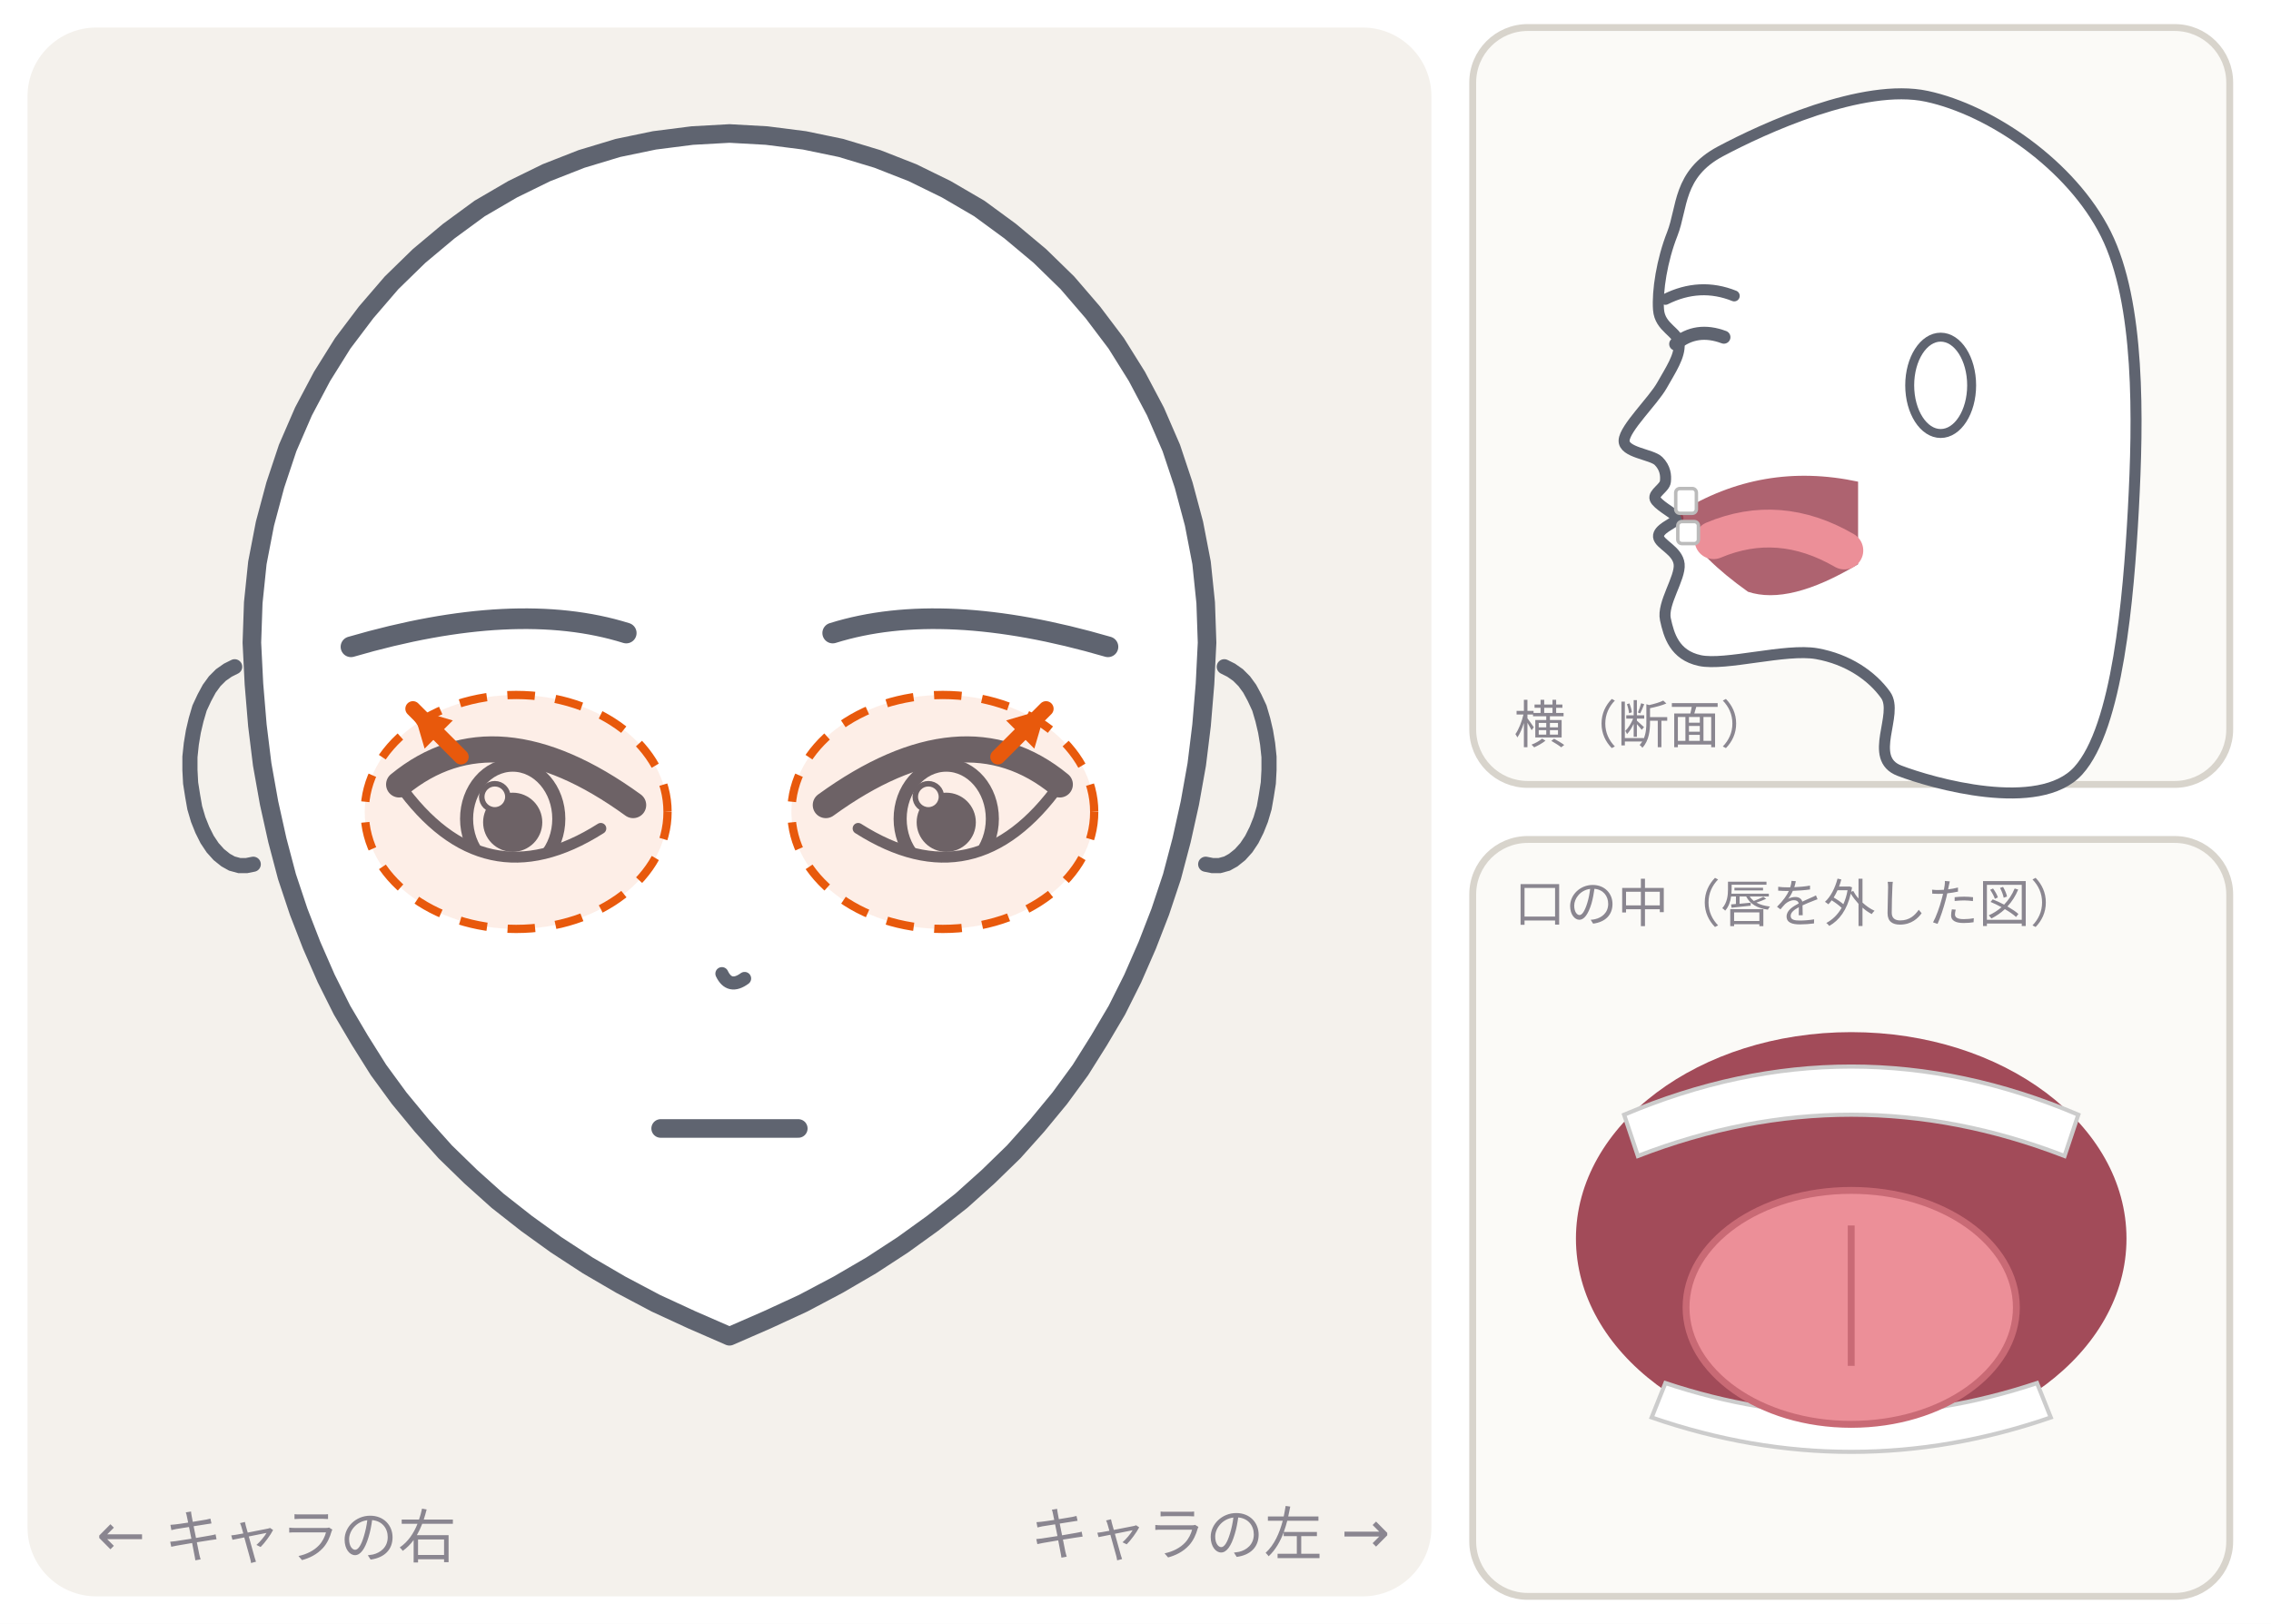
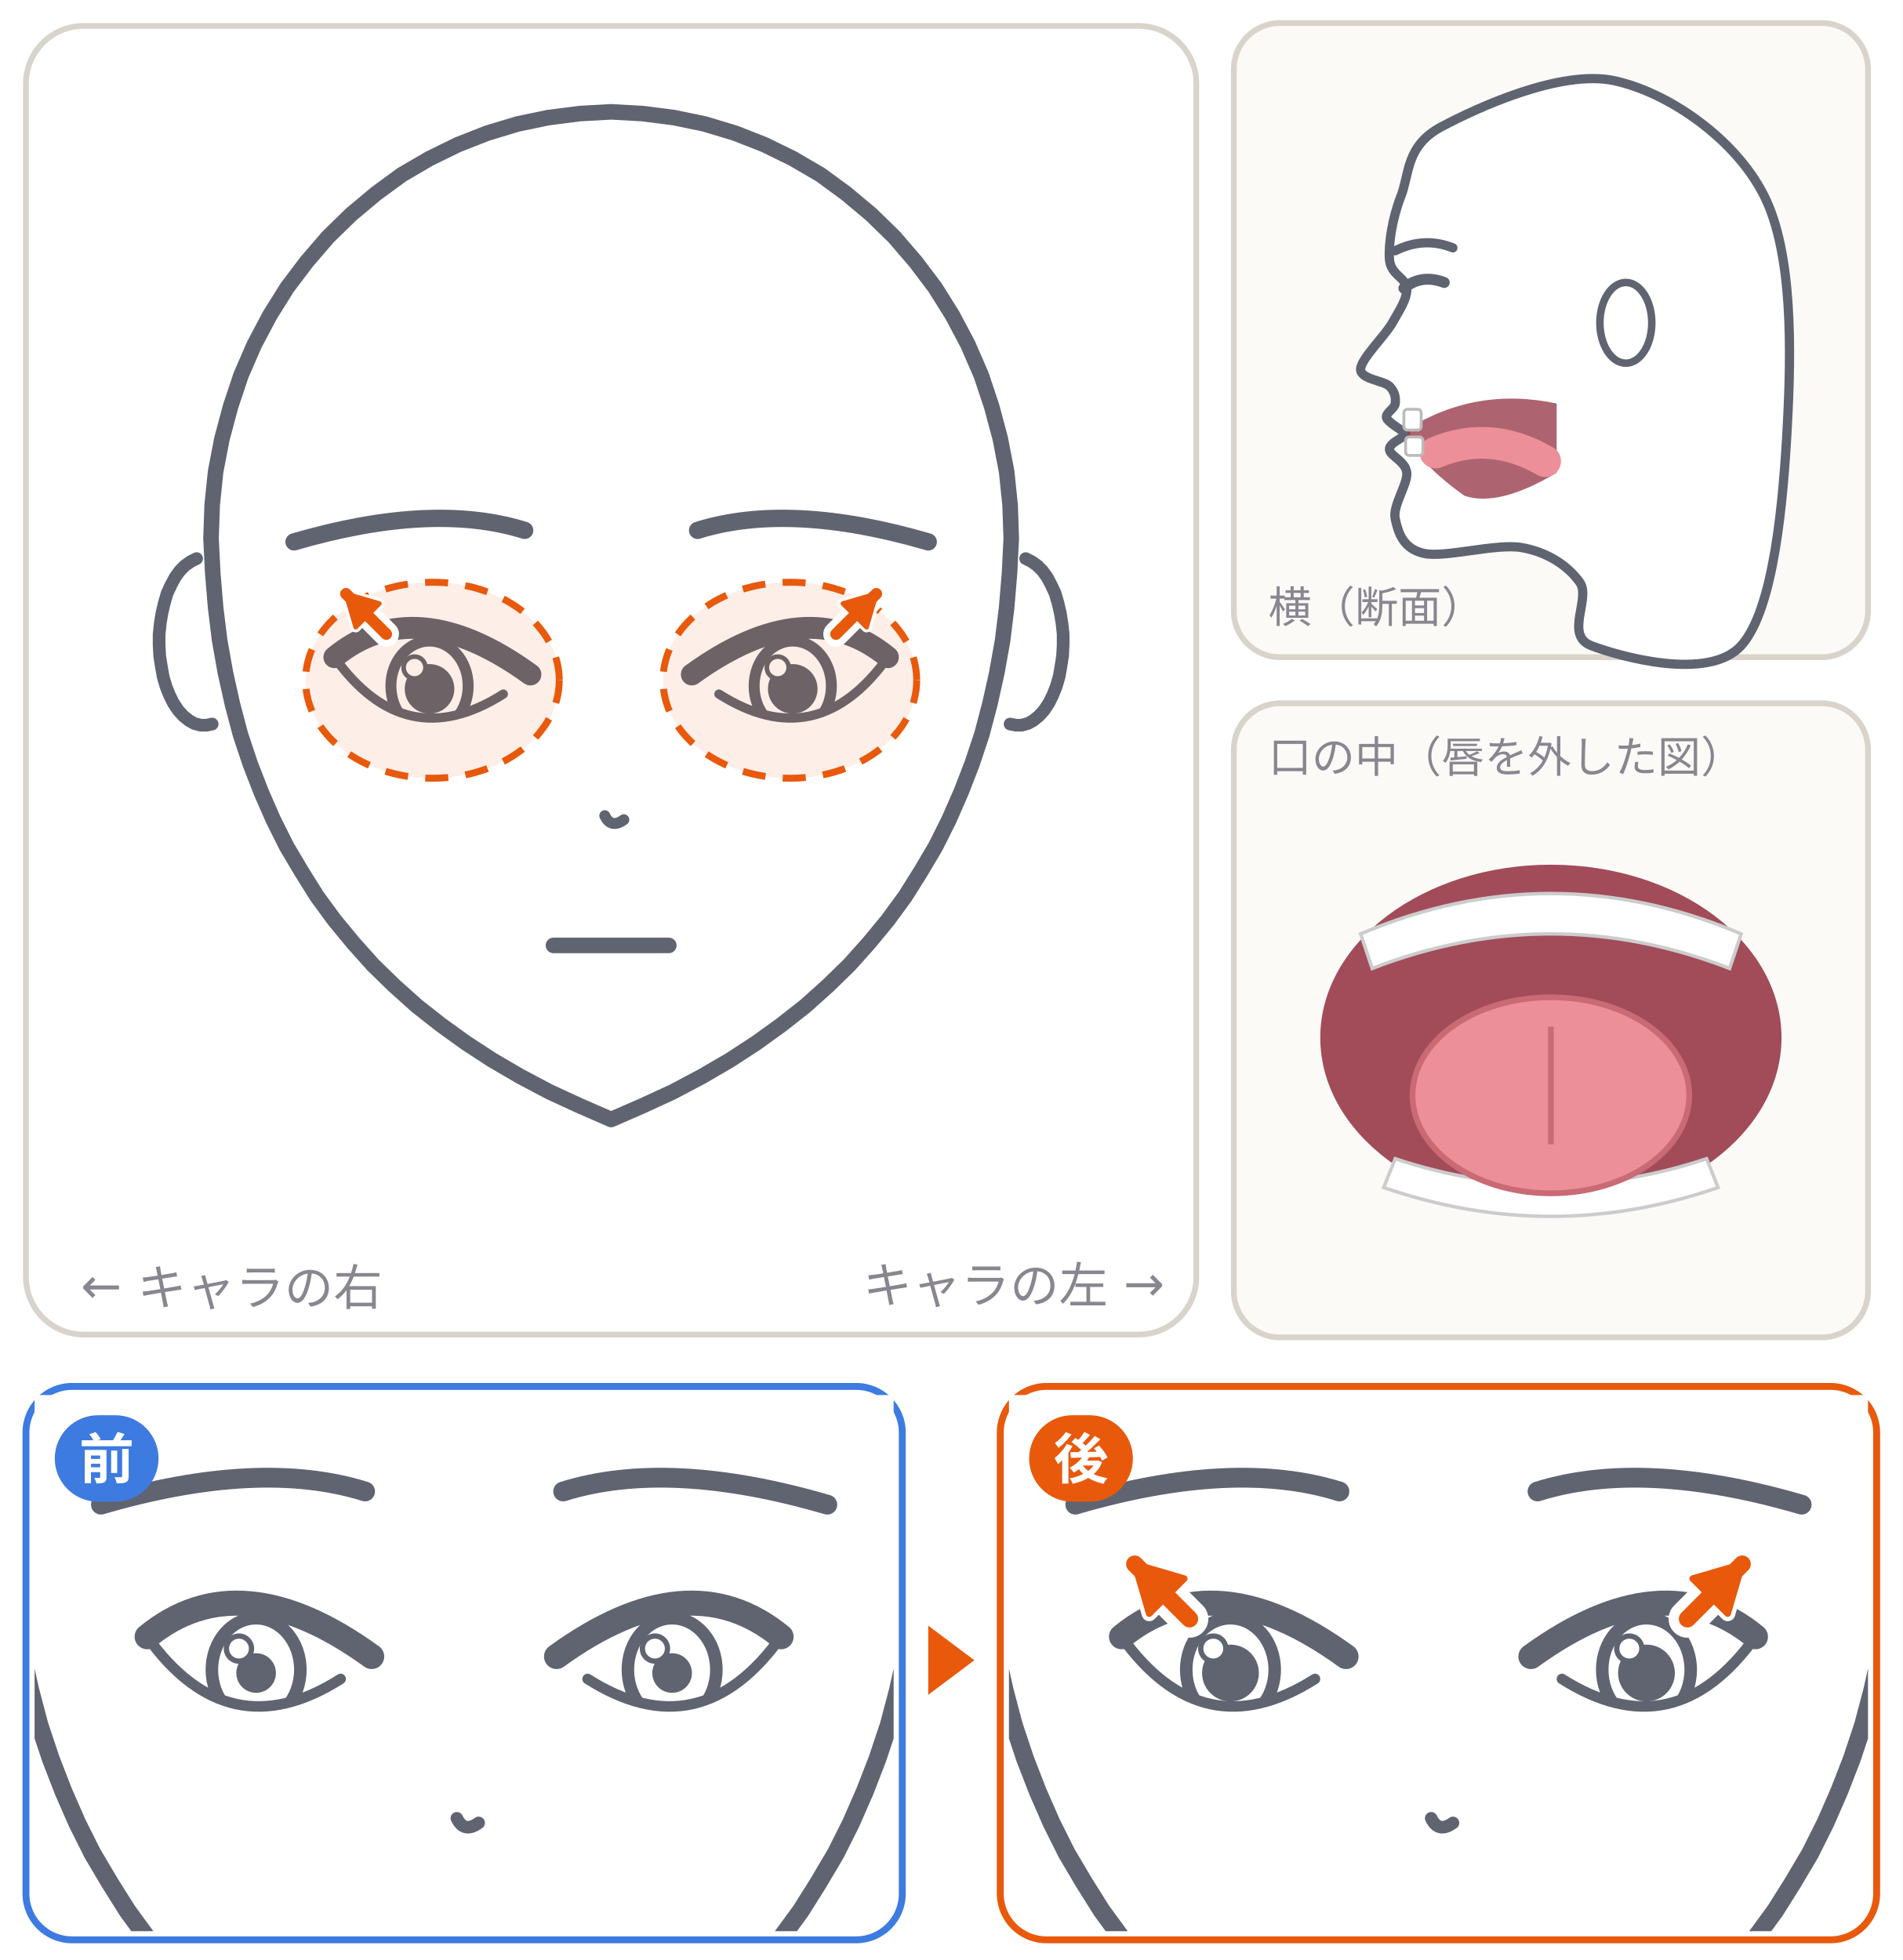
- <svg xmlns="http://www.w3.org/2000/svg" viewBox="0 0 330 236" width="330" height="236" font-family="system-ui, 'Segoe UI', 'Hiragino Sans', 'Noto Sans JP', sans-serif">
+ <svg xmlns="http://www.w3.org/2000/svg" viewBox="0 0 330 340" width="330" height="340" font-family="system-ui, 'Segoe UI', 'Hiragino Sans', 'Noto Sans JP', sans-serif">
  <defs>
    <linearGradient id="iris" x1="0" y1="0" x2="0" y2="1">
      <stop offset="0" stop-color="#3a2a4e" />
      <stop offset="0.55" stop-color="#8a6aa8" />
      <stop offset="1" stop-color="#c7a8e0" />
    </linearGradient>
  </defs>
-   <rect width="330" height="236" fill="#ffffff" />
-   <rect x="4" y="4" width="204" height="228" rx="10" fill="#f4f1ec" />
+   <rect width="330" height="340" fill="#ffffff" />
+   <rect x="4.5" y="4.5" width="203" height="227" rx="10" fill="#fff" stroke="#d8d4cc" />
  <g transform="translate(6,4)">
-     <path d="M171.9,92.9 L172.9,93.4 L173.9,94.1 L174.8,95 L175.6,96.1 L176.3,97.4 L177,98.9 L177.5,100.6 L177.9,102.3 L178.2,104.1 L178.4,106 L178.4,107.9 L178.3,109.8 L178,111.7 L177.7,113.4 L177.2,115.1 L176.6,116.6 L175.9,118 L175.1,119.2 L174.2,120.2 L173.2,121 L172.3,121.5 L171.2,121.8 L170.2,121.8 L169.2,121.6" fill="none" stroke="#5f6470" stroke-width="2.2" stroke-linecap="round" />
-     <path d="M28.1,92.9 L27.1,93.4 L26.1,94.1 L25.2,95 L24.4,96.1 L23.7,97.4 L23,98.9 L22.5,100.6 L22.1,102.3 L21.8,104.1 L21.6,106 L21.6,107.9 L21.7,109.8 L22,111.7 L22.3,113.4 L22.8,115.1 L23.4,116.6 L24.1,118 L24.9,119.2 L25.8,120.2 L26.8,121 L27.7,121.5 L28.8,121.8 L29.8,121.8 L30.8,121.6" fill="none" stroke="#5f6470" stroke-width="2.2" stroke-linecap="round" />
-     <path d="M30.6,89.4 L30.8,83.6 L31.4,77.8 L32.5,72.1 L34,66.5 L35.8,61.1 L38.1,55.8 L40.8,50.7 L43.8,45.9 L47.2,41.4 L50.9,37.1 L54.9,33.2 L59.2,29.6 L63.7,26.3 L68.5,23.5 L73.4,21.1 L78.5,19.1 L83.8,17.5 L89.1,16.4 L94.6,15.7 L100,15.4 L105.4,15.7 L110.9,16.4 L116.2,17.5 L121.5,19.1 L126.6,21.1 L131.5,23.5 L136.3,26.3 L140.8,29.6 L145.1,33.2 L149.1,37.1 L152.8,41.4 L156.2,45.9 L159.2,50.7 L161.9,55.8 L164.2,61.1 L166,66.5 L167.5,72.1 L168.6,77.8 L169.2,83.6 L169.4,89.4 L169.1,95.4 L168.6,101.4 L167.9,107.1 L166.9,112.7 L165.7,118.1 L164.3,123.4 L162.6,128.5 L160.7,133.4 L158.6,138.2 L156.3,142.8 L153.7,147.2 L151,151.5 L148,155.6 L144.7,159.6 L141.3,163.4 L137.6,167 L133.7,170.5 L129.5,173.8 L125.2,176.9 L120.6,179.9 L115.8,182.7 L110.7,185.4 L105.5,187.8 L100,190.2 L94.5,187.8 L89.3,185.4 L84.2,182.7 L79.4,179.9 L74.8,176.9 L70.5,173.8 L66.3,170.5 L62.4,167 L58.7,163.4 L55.3,159.6 L52,155.6 L49,151.5 L46.3,147.2 L43.7,142.8 L41.4,138.2 L39.3,133.4 L37.4,128.5 L35.7,123.4 L34.3,118.1 L33.1,112.7 L32.1,107.1 L31.4,101.4 L30.9,95.4 Z" fill="#ffffff" stroke="#5f6470" stroke-width="2.7" stroke-linejoin="round" />
-     <path d="M98.9,137.5 q1.1,2.3 3.3,0.7" fill="none" stroke="#5f6470" stroke-width="1.9" stroke-linecap="round" />
-     <path d="M110,160 L109.9,160 L109.7,160 L109.2,160 L108.7,160 L107.9,160 L107.1,160 L106.1,160 L105,160 L103.8,160 L102.6,160 L101.3,160 L100,160 L98.7,160 L97.4,160 L96.2,160 L95,160 L93.9,160 L92.9,160 L92.1,160 L91.3,160 L90.8,160 L90.3,160 L90.1,160 L90,160" fill="none" stroke="#5f6470" stroke-width="2.7" stroke-linecap="round" stroke-linejoin="round" />
-     <clipPath id="eyepupilBigR">
-       <path d="M86,113 Q66,98.5 52,110 Q66,129.5 86,113 Z" />
-     </clipPath>
-     <path d="M86,113 Q66,98.5 52,110 Q66,129.5 86,113 Z" fill="#ffffff" />
-     <g clip-path="url(#eyepupilBigR)">
-       <ellipse cx="68.5" cy="115" rx="6.7" ry="7.8" fill="#ffffff" stroke="#5f6470" stroke-width="1.9" />
-       <circle cx="68.5" cy="115.5" r="4.3" fill="#5f6470" />
-       <circle cx="65.9" cy="111.8" r="1.9" fill="#fff" stroke="#5f6470" stroke-width="0.8" />
+     <g>
+       <g transform="translate(0,0)">
+         <path d="M171.9,92.9 L172.9,93.4 L173.9,94.1 L174.8,95 L175.6,96.1 L176.3,97.4 L177,98.9 L177.5,100.6 L177.9,102.3 L178.2,104.1 L178.4,106 L178.4,107.9 L178.3,109.8 L178,111.7 L177.7,113.4 L177.2,115.1 L176.6,116.6 L175.9,118 L175.1,119.2 L174.2,120.2 L173.2,121 L172.3,121.5 L171.2,121.8 L170.2,121.8 L169.2,121.6" fill="none" stroke="#5f6470" stroke-width="2.2" stroke-linecap="round" />
+         <path d="M28.1,92.9 L27.1,93.4 L26.1,94.1 L25.2,95 L24.4,96.1 L23.7,97.4 L23,98.9 L22.5,100.6 L22.1,102.3 L21.8,104.1 L21.6,106 L21.6,107.9 L21.7,109.8 L22,111.7 L22.3,113.4 L22.8,115.1 L23.4,116.6 L24.1,118 L24.9,119.2 L25.8,120.2 L26.8,121 L27.7,121.5 L28.8,121.8 L29.8,121.8 L30.8,121.6" fill="none" stroke="#5f6470" stroke-width="2.2" stroke-linecap="round" />
+         <path d="M30.6,89.4 L30.8,83.6 L31.4,77.8 L32.5,72.1 L34,66.5 L35.8,61.1 L38.1,55.8 L40.8,50.7 L43.8,45.9 L47.2,41.4 L50.9,37.1 L54.9,33.2 L59.2,29.6 L63.7,26.3 L68.5,23.5 L73.4,21.1 L78.5,19.1 L83.8,17.5 L89.1,16.4 L94.6,15.7 L100,15.4 L105.4,15.7 L110.9,16.4 L116.2,17.5 L121.5,19.1 L126.6,21.1 L131.5,23.5 L136.3,26.3 L140.8,29.6 L145.1,33.2 L149.1,37.1 L152.8,41.4 L156.2,45.9 L159.2,50.7 L161.9,55.8 L164.2,61.1 L166,66.5 L167.5,72.1 L168.6,77.8 L169.2,83.6 L169.4,89.4 L169.1,95.4 L168.6,101.4 L167.9,107.1 L166.9,112.7 L165.7,118.1 L164.3,123.4 L162.6,128.5 L160.7,133.4 L158.6,138.2 L156.3,142.8 L153.7,147.2 L151,151.5 L148,155.6 L144.7,159.6 L141.3,163.4 L137.6,167 L133.7,170.5 L129.5,173.8 L125.2,176.9 L120.6,179.9 L115.8,182.7 L110.7,185.4 L105.5,187.8 L100,190.2 L94.5,187.8 L89.3,185.4 L84.2,182.7 L79.4,179.9 L74.8,176.9 L70.5,173.8 L66.3,170.5 L62.4,167 L58.7,163.4 L55.3,159.6 L52,155.6 L49,151.5 L46.3,147.2 L43.7,142.8 L41.4,138.2 L39.3,133.4 L37.4,128.5 L35.7,123.4 L34.3,118.1 L33.1,112.7 L32.1,107.1 L31.4,101.4 L30.9,95.4 Z" fill="#ffffff" stroke="#5f6470" stroke-width="2.7" stroke-linejoin="round" />
+         <path d="M98.9,137.5 q1.1,2.3 3.3,0.7" fill="none" stroke="#5f6470" stroke-width="1.9" stroke-linecap="round" />
+         <path d="M110,160 L109.9,160 L109.7,160 L109.2,160 L108.7,160 L107.9,160 L107.1,160 L106.1,160 L105,160 L103.8,160 L102.6,160 L101.3,160 L100,160 L98.7,160 L97.4,160 L96.2,160 L95,160 L93.9,160 L92.9,160 L92.1,160 L91.3,160 L90.8,160 L90.3,160 L90.1,160 L90,160" fill="none" stroke="#5f6470" stroke-width="2.7" stroke-linecap="round" stroke-linejoin="round" />
+         <clipPath id="eyepupilBigR">
+           <path d="M86,113 Q66,98.5 52,110 Q66,129.5 86,113 Z" />
+         </clipPath>
+         <path d="M86,113 Q66,98.5 52,110 Q66,129.5 86,113 Z" fill="#ffffff" />
+         <g clip-path="url(#eyepupilBigR)">
+           <ellipse cx="68.5" cy="115" rx="6.7" ry="7.8" fill="#ffffff" stroke="#5f6470" stroke-width="1.9" />
+           <circle cx="68.5" cy="115.5" r="4.3" fill="#5f6470" />
+           <circle cx="65.9" cy="111.8" r="1.9" fill="#fff" stroke="#5f6470" stroke-width="0.8" />
+         </g>
+         <path d="M81.3,116.4 Q64.3,127.2 52,110" fill="none" stroke="#5f6470" stroke-width="1.6" stroke-linecap="round" />
+         <path d="M86,113 Q66,98.5 52,110" fill="none" stroke="#5f6470" stroke-width="3.8" stroke-linecap="round" />
+         <clipPath id="eyepupilBigL">
+           <path d="M114,113 Q134,98.5 148,110 Q134,129.5 114,113 Z" />
+         </clipPath>
+         <path d="M114,113 Q134,98.5 148,110 Q134,129.5 114,113 Z" fill="#ffffff" />
+         <g clip-path="url(#eyepupilBigL)">
+           <ellipse cx="131.5" cy="115" rx="6.7" ry="7.8" fill="#ffffff" stroke="#5f6470" stroke-width="1.9" />
+           <circle cx="131.5" cy="115.5" r="4.3" fill="#5f6470" />
+           <circle cx="128.9" cy="111.8" r="1.9" fill="#fff" stroke="#5f6470" stroke-width="0.8" />
+         </g>
+         <path d="M118.7,116.4 Q135.7,127.2 148,110" fill="none" stroke="#5f6470" stroke-width="1.6" stroke-linecap="round" />
+         <path d="M114,113 Q134,98.5 148,110" fill="none" stroke="#5f6470" stroke-width="3.8" stroke-linecap="round" />
+         <path d="M85,88 Q69,83 45,90" fill="none" stroke="#5f6470" stroke-width="3" stroke-linecap="round" />
+         <path d="M115,88 Q131,83 155,90" fill="none" stroke="#5f6470" stroke-width="3" stroke-linecap="round" />
+         <ellipse cx="131" cy="114" rx="22" ry="17" fill="#e8590c" fill-opacity="0.10" stroke="#e8590c" stroke-width="1.2" stroke-dasharray="4 3" />
+         <ellipse cx="69" cy="114" rx="22" ry="17" fill="#e8590c" fill-opacity="0.10" stroke="#e8590c" stroke-width="1.2" stroke-dasharray="4 3" />
+       </g>
+       <line x1="139" y1="106" x2="146" y2="99" stroke="#ffffff" stroke-width="4.4" stroke-linecap="round" />
+       <polygon points="146,99 144.3,104.8 140.2,100.7" fill="#ffffff" stroke="#ffffff" stroke-width="1.8" stroke-linejoin="round" />
+       <line x1="139" y1="106" x2="146" y2="99" stroke="#e8590c" stroke-width="2" stroke-linecap="round" />
+       <polygon points="146,99 144.3,104.8 140.2,100.7" fill="#e8590c" stroke="#e8590c" stroke-width="0.8" stroke-linejoin="round" />
+       <line x1="61" y1="106" x2="54" y2="99" stroke="#ffffff" stroke-width="4.4" stroke-linecap="round" />
+       <polygon points="54,99 59.8,100.7 55.7,104.8" fill="#ffffff" stroke="#ffffff" stroke-width="1.8" stroke-linejoin="round" />
+       <line x1="61" y1="106" x2="54" y2="99" stroke="#e8590c" stroke-width="2" stroke-linecap="round" />
+       <polygon points="54,99 59.8,100.7 55.7,104.8" fill="#e8590c" stroke="#e8590c" stroke-width="0.8" stroke-linejoin="round" />
    </g>
-     <path d="M81.3,116.4 Q64.3,127.2 52,110" fill="none" stroke="#5f6470" stroke-width="1.6" stroke-linecap="round" />
-     <path d="M86,113 Q66,98.5 52,110" fill="none" stroke="#5f6470" stroke-width="3.8" stroke-linecap="round" />
-     <clipPath id="eyepupilBigL">
-       <path d="M114,113 Q134,98.5 148,110 Q134,129.5 114,113 Z" />
-     </clipPath>
-     <path d="M114,113 Q134,98.5 148,110 Q134,129.5 114,113 Z" fill="#ffffff" />
-     <g clip-path="url(#eyepupilBigL)">
-       <ellipse cx="131.5" cy="115" rx="6.7" ry="7.8" fill="#ffffff" stroke="#5f6470" stroke-width="1.9" />
-       <circle cx="131.5" cy="115.5" r="4.3" fill="#5f6470" />
-       <circle cx="128.9" cy="111.8" r="1.9" fill="#fff" stroke="#5f6470" stroke-width="0.8" />
-     </g>
-     <path d="M118.7,116.4 Q135.7,127.2 148,110" fill="none" stroke="#5f6470" stroke-width="1.6" stroke-linecap="round" />
-     <path d="M114,113 Q134,98.5 148,110" fill="none" stroke="#5f6470" stroke-width="3.8" stroke-linecap="round" />
-     <path d="M85,88 Q69,83 45,90" fill="none" stroke="#5f6470" stroke-width="3" stroke-linecap="round" />
-     <path d="M115,88 Q131,83 155,90" fill="none" stroke="#5f6470" stroke-width="3" stroke-linecap="round" />
-     <ellipse cx="131" cy="114" rx="22" ry="17" fill="#e8590c" fill-opacity="0.10" stroke="#e8590c" stroke-width="1.2" stroke-dasharray="4 3" />
-     <ellipse cx="69" cy="114" rx="22" ry="17" fill="#e8590c" fill-opacity="0.10" stroke="#e8590c" stroke-width="1.2" stroke-dasharray="4 3" />
-     <line x1="139" y1="106" x2="146" y2="99" stroke="#e8590c" stroke-width="2.2" stroke-linecap="round" />
-     <polygon points="146,99 144.3,104.8 140.2,100.7" fill="#e8590c" />
-     <line x1="61" y1="106" x2="54" y2="99" stroke="#e8590c" stroke-width="2.2" stroke-linecap="round" />
-     <polygon points="54,99 59.8,100.7 55.7,104.8" fill="#e8590c" />
  </g>
  <g transform="translate(214,4)">
    <rect x="0" y="0" width="110" height="110" rx="8" fill="#fbfaf7" stroke="#d8d4cc" />
    <path d="M36,18 C29.8,21.3 30.5,26.2 29,30 C27.5,33.8 26.8,38.3 27,41 C27.2,43.7 29.9,44.2 30,46 C30.1,47.8 28.8,49.7 27.5,52 C26.2,54.3 22.1,58.2 22,60 C21.9,61.8 26,62 27,63 C28,64 28.1,65.1 28,66 C27.9,66.9 26.2,67.7 26.5,68.5 C26.8,69.3 29,70.5 29.5,71 C30,71.5 29.9,71.1 29.5,71.6 C29.1,72.1 26.9,72.9 27,74 C27.1,75.1 29.8,76 30,78 C30.2,80 27.5,83.7 28,86 C28.5,88.3 29.3,91.2 33,92 C36.7,92.8 45.5,90.2 50,91 C54.5,91.8 58,94.2 60,97 C62,99.8 57.3,106.2 62,108 C66.7,109.8 82.3,114.3 88,108 C93.7,101.7 95.3,83 96,70 C96.7,57 97,40 92,30 C87,20 75.3,12 66,10 C56.7,8 42.2,14.7 36,18 Z" fill="#ffffff" stroke="#5f6470" stroke-width="1.6" />
    <path d="M30,70.5 Q42,63 56,66 L56,78 Q46,84 40,82 Q33,77 31,73 Z" fill="#9a3c4c" opacity="0.8" />
    <path d="M54,76 Q44.5,70.5 35,74.5" fill="none" stroke="#ec8f98" stroke-width="5.5" stroke-linecap="round" />
    <rect x="29.5" y="67" width="3" height="3.6" rx="0.6" fill="#fff" stroke="#bbb" stroke-width="0.5" />
    <rect x="29.8" y="71.8" width="3" height="3.2" rx="0.6" fill="#fff" stroke="#bbb" stroke-width="0.5" />
    <path d="M29.5,46 q3,-2.5 7,-1" fill="none" stroke="#5f6470" stroke-width="1.9" stroke-linecap="round" />
    <path d="M28,39.5 q5,-2.5 10,-0.5" fill="none" stroke="#5f6470" stroke-width="1.6" stroke-linecap="round" />
    <ellipse cx="68" cy="52" rx="4.5" ry="7" fill="#ffffff" stroke="#5f6470" stroke-width="1.3" />
    <text x="6" y="104" font-size="7.5" fill="#8a8690">横（断面）</text>
  </g>
  <g transform="translate(214,122)">
    <rect x="0" y="0" width="110" height="110" rx="8" fill="#fbfaf7" stroke="#d8d4cc" />
    <ellipse cx="55.0" cy="58" rx="40" ry="30" fill="#9a3c4c" opacity="0.92" />
    <path d="M22,40 Q55,26 88,40 L86,46 Q55,34 24,46 Z" fill="#ffffff" stroke="#ccc" stroke-width="0.6" />
    <path d="M26,84 Q55,94 84,84 L82,79 Q55,88 28,79 Z" fill="#ffffff" stroke="#ccc" stroke-width="0.6" />
    <g transform="rotate(0 55 68)">
      <ellipse cx="55" cy="68" rx="24" ry="17" fill="#ec8f98" stroke="#c96a75" stroke-width="1" />
      <line x1="55" y1="56.1" x2="55" y2="76.5" stroke="#c96a75" stroke-width="1" />
    </g>
    <text x="6" y="12" font-size="7.5" fill="#8a8690">口の中（唇を外した図）</text>
  </g>
  <text x="14" y="226" font-size="8.5" fill="#8a8690">← キャラの右</text>
  <text x="202" y="226" text-anchor="end" font-size="8.5" fill="#8a8690">キャラの左 →</text>
+   <rect x="4.5" y="240.5" width="152" height="96" rx="8" fill="#fff" stroke="#3d7be0" stroke-width="1.2" />
+   <svg x="6.0" y="242.0" width="149" height="93" viewBox="35 73.4 130 81.2" preserveAspectRatio="xMidYMid meet">
+     <g>
+       <g transform="translate(0,0)">
+         <path d="M171.9,92.9 L172.9,93.4 L173.9,94.1 L174.8,95 L175.6,96.1 L176.3,97.4 L177,98.9 L177.5,100.6 L177.9,102.3 L178.2,104.1 L178.4,106 L178.4,107.9 L178.3,109.8 L178,111.7 L177.7,113.4 L177.2,115.1 L176.6,116.6 L175.9,118 L175.1,119.2 L174.2,120.2 L173.2,121 L172.3,121.5 L171.2,121.8 L170.2,121.8 L169.2,121.6" fill="none" stroke="#5f6470" stroke-width="2.2" stroke-linecap="round" />
+         <path d="M28.1,92.9 L27.1,93.4 L26.1,94.1 L25.2,95 L24.4,96.1 L23.7,97.4 L23,98.9 L22.5,100.6 L22.1,102.3 L21.8,104.1 L21.6,106 L21.6,107.9 L21.7,109.8 L22,111.7 L22.3,113.4 L22.8,115.1 L23.4,116.6 L24.1,118 L24.9,119.2 L25.8,120.2 L26.8,121 L27.7,121.5 L28.8,121.8 L29.8,121.8 L30.8,121.6" fill="none" stroke="#5f6470" stroke-width="2.2" stroke-linecap="round" />
+         <path d="M30.6,89.4 L30.8,83.6 L31.4,77.8 L32.5,72.1 L34,66.5 L35.8,61.1 L38.1,55.8 L40.8,50.7 L43.8,45.9 L47.2,41.4 L50.9,37.1 L54.9,33.2 L59.2,29.6 L63.7,26.3 L68.5,23.5 L73.4,21.1 L78.5,19.1 L83.8,17.5 L89.1,16.4 L94.6,15.7 L100,15.4 L105.4,15.7 L110.9,16.4 L116.2,17.5 L121.5,19.1 L126.6,21.1 L131.5,23.5 L136.3,26.3 L140.8,29.6 L145.1,33.2 L149.1,37.1 L152.8,41.4 L156.2,45.9 L159.2,50.7 L161.9,55.8 L164.2,61.1 L166,66.5 L167.5,72.1 L168.6,77.8 L169.2,83.6 L169.4,89.4 L169.1,95.4 L168.6,101.4 L167.9,107.1 L166.9,112.7 L165.7,118.1 L164.3,123.4 L162.6,128.5 L160.7,133.4 L158.6,138.2 L156.3,142.8 L153.7,147.2 L151,151.5 L148,155.6 L144.7,159.6 L141.3,163.4 L137.6,167 L133.7,170.5 L129.5,173.8 L125.2,176.9 L120.6,179.9 L115.8,182.7 L110.7,185.4 L105.5,187.8 L100,190.2 L94.5,187.8 L89.3,185.4 L84.2,182.7 L79.4,179.9 L74.8,176.9 L70.5,173.8 L66.3,170.5 L62.4,167 L58.7,163.4 L55.3,159.6 L52,155.6 L49,151.5 L46.3,147.2 L43.7,142.8 L41.4,138.2 L39.3,133.4 L37.4,128.5 L35.7,123.4 L34.3,118.1 L33.1,112.7 L32.1,107.1 L31.4,101.4 L30.9,95.4 Z" fill="#ffffff" stroke="#5f6470" stroke-width="2.7" stroke-linejoin="round" />
+         <path d="M98.9,137.5 q1.1,2.3 3.3,0.7" fill="none" stroke="#5f6470" stroke-width="1.9" stroke-linecap="round" />
+         <path d="M110,160 L109.9,160 L109.7,160 L109.2,160 L108.7,160 L107.9,160 L107.1,160 L106.1,160 L105,160 L103.8,160 L102.6,160 L101.3,160 L100,160 L98.7,160 L97.4,160 L96.2,160 L95,160 L93.9,160 L92.9,160 L92.1,160 L91.3,160 L90.8,160 L90.3,160 L90.1,160 L90,160" fill="none" stroke="#5f6470" stroke-width="2.7" stroke-linecap="round" stroke-linejoin="round" />
+         <clipPath id="eyepupilBigbR">
+           <path d="M86,113 Q66,98.5 52,110 Q66,129.5 86,113 Z" />
+         </clipPath>
+         <path d="M86,113 Q66,98.5 52,110 Q66,129.5 86,113 Z" fill="#ffffff" />
+         <g clip-path="url(#eyepupilBigbR)">
+           <ellipse cx="68.5" cy="115" rx="6.7" ry="7.8" fill="#ffffff" stroke="#5f6470" stroke-width="1.9" />
+           <circle cx="68.5" cy="115.5" r="3" fill="#5f6470" />
+           <circle cx="65.9" cy="111.8" r="1.9" fill="#fff" stroke="#5f6470" stroke-width="0.8" />
+         </g>
+         <path d="M81.3,116.4 Q64.3,127.2 52,110" fill="none" stroke="#5f6470" stroke-width="1.6" stroke-linecap="round" />
+         <path d="M86,113 Q66,98.5 52,110" fill="none" stroke="#5f6470" stroke-width="3.8" stroke-linecap="round" />
+         <clipPath id="eyepupilBigbL">
+           <path d="M114,113 Q134,98.5 148,110 Q134,129.5 114,113 Z" />
+         </clipPath>
+         <path d="M114,113 Q134,98.5 148,110 Q134,129.5 114,113 Z" fill="#ffffff" />
+         <g clip-path="url(#eyepupilBigbL)">
+           <ellipse cx="131.5" cy="115" rx="6.7" ry="7.8" fill="#ffffff" stroke="#5f6470" stroke-width="1.9" />
+           <circle cx="131.5" cy="115.5" r="3" fill="#5f6470" />
+           <circle cx="128.9" cy="111.8" r="1.9" fill="#fff" stroke="#5f6470" stroke-width="0.8" />
+         </g>
+         <path d="M118.7,116.4 Q135.7,127.2 148,110" fill="none" stroke="#5f6470" stroke-width="1.6" stroke-linecap="round" />
+         <path d="M114,113 Q134,98.5 148,110" fill="none" stroke="#5f6470" stroke-width="3.8" stroke-linecap="round" />
+         <path d="M85,88 Q69,83 45,90" fill="none" stroke="#5f6470" stroke-width="3" stroke-linecap="round" />
+         <path d="M115,88 Q131,83 155,90" fill="none" stroke="#5f6470" stroke-width="3" stroke-linecap="round" />
+       </g>
+     </g>
+   </svg>
+   <rect x="9.5" y="245.5" width="18" height="15" rx="7.5" fill="#3d7be0" />
+   <text x="18.5" y="256.5" text-anchor="middle" font-size="9.5" font-weight="bold" fill="#fff">前</text>
+   <rect x="173.5" y="240.5" width="152" height="96" rx="8" fill="#fff" stroke="#e8590c" stroke-width="1.2" />
+   <svg x="175.0" y="242.0" width="149" height="93" viewBox="35 73.4 130 81.2" preserveAspectRatio="xMidYMid meet">
+     <g>
+       <g transform="translate(0,0)">
+         <path d="M171.9,92.9 L172.9,93.4 L173.9,94.1 L174.8,95 L175.6,96.1 L176.3,97.4 L177,98.9 L177.5,100.6 L177.9,102.3 L178.2,104.1 L178.4,106 L178.4,107.9 L178.3,109.8 L178,111.7 L177.7,113.4 L177.2,115.1 L176.6,116.6 L175.9,118 L175.1,119.2 L174.2,120.2 L173.2,121 L172.3,121.5 L171.2,121.8 L170.2,121.8 L169.2,121.6" fill="none" stroke="#5f6470" stroke-width="2.2" stroke-linecap="round" />
+         <path d="M28.1,92.9 L27.1,93.4 L26.1,94.1 L25.2,95 L24.4,96.1 L23.7,97.4 L23,98.9 L22.5,100.6 L22.1,102.3 L21.8,104.1 L21.6,106 L21.6,107.9 L21.7,109.8 L22,111.7 L22.3,113.4 L22.8,115.1 L23.4,116.6 L24.1,118 L24.9,119.2 L25.8,120.2 L26.8,121 L27.7,121.5 L28.8,121.8 L29.8,121.8 L30.8,121.6" fill="none" stroke="#5f6470" stroke-width="2.2" stroke-linecap="round" />
+         <path d="M30.6,89.4 L30.8,83.6 L31.4,77.8 L32.5,72.1 L34,66.5 L35.8,61.1 L38.1,55.8 L40.8,50.7 L43.8,45.9 L47.2,41.4 L50.9,37.1 L54.9,33.2 L59.2,29.6 L63.7,26.3 L68.5,23.5 L73.4,21.1 L78.5,19.1 L83.8,17.5 L89.1,16.4 L94.6,15.7 L100,15.4 L105.4,15.7 L110.9,16.4 L116.2,17.5 L121.5,19.1 L126.6,21.1 L131.5,23.5 L136.3,26.3 L140.8,29.6 L145.1,33.2 L149.1,37.1 L152.8,41.4 L156.2,45.9 L159.2,50.7 L161.9,55.8 L164.2,61.1 L166,66.5 L167.5,72.1 L168.6,77.8 L169.2,83.6 L169.4,89.4 L169.1,95.4 L168.6,101.4 L167.9,107.1 L166.9,112.7 L165.7,118.1 L164.3,123.4 L162.6,128.5 L160.7,133.4 L158.6,138.2 L156.3,142.8 L153.7,147.2 L151,151.5 L148,155.6 L144.7,159.6 L141.3,163.4 L137.6,167 L133.7,170.5 L129.5,173.8 L125.2,176.9 L120.6,179.9 L115.8,182.7 L110.7,185.4 L105.5,187.8 L100,190.2 L94.5,187.8 L89.3,185.4 L84.2,182.7 L79.4,179.9 L74.8,176.9 L70.5,173.8 L66.3,170.5 L62.4,167 L58.7,163.4 L55.3,159.6 L52,155.6 L49,151.5 L46.3,147.2 L43.7,142.8 L41.4,138.2 L39.3,133.4 L37.4,128.5 L35.7,123.4 L34.3,118.1 L33.1,112.7 L32.1,107.1 L31.4,101.4 L30.9,95.4 Z" fill="#ffffff" stroke="#5f6470" stroke-width="2.7" stroke-linejoin="round" />
+         <path d="M98.9,137.5 q1.1,2.3 3.3,0.7" fill="none" stroke="#5f6470" stroke-width="1.9" stroke-linecap="round" />
+         <path d="M110,160 L109.9,160 L109.7,160 L109.2,160 L108.7,160 L107.9,160 L107.1,160 L106.1,160 L105,160 L103.8,160 L102.6,160 L101.3,160 L100,160 L98.7,160 L97.4,160 L96.2,160 L95,160 L93.9,160 L92.9,160 L92.1,160 L91.3,160 L90.8,160 L90.3,160 L90.1,160 L90,160" fill="none" stroke="#5f6470" stroke-width="2.7" stroke-linecap="round" stroke-linejoin="round" />
+         <clipPath id="eyepupilBigaR">
+           <path d="M86,113 Q66,98.5 52,110 Q66,129.5 86,113 Z" />
+         </clipPath>
+         <path d="M86,113 Q66,98.5 52,110 Q66,129.5 86,113 Z" fill="#ffffff" />
+         <g clip-path="url(#eyepupilBigaR)">
+           <ellipse cx="68.5" cy="115" rx="6.7" ry="7.8" fill="#ffffff" stroke="#5f6470" stroke-width="1.9" />
+           <circle cx="68.5" cy="115.5" r="4.3" fill="#5f6470" />
+           <circle cx="65.9" cy="111.8" r="1.9" fill="#fff" stroke="#5f6470" stroke-width="0.8" />
+         </g>
+         <path d="M81.3,116.4 Q64.3,127.2 52,110" fill="none" stroke="#5f6470" stroke-width="1.6" stroke-linecap="round" />
+         <path d="M86,113 Q66,98.5 52,110" fill="none" stroke="#5f6470" stroke-width="3.8" stroke-linecap="round" />
+         <clipPath id="eyepupilBigaL">
+           <path d="M114,113 Q134,98.5 148,110 Q134,129.5 114,113 Z" />
+         </clipPath>
+         <path d="M114,113 Q134,98.5 148,110 Q134,129.5 114,113 Z" fill="#ffffff" />
+         <g clip-path="url(#eyepupilBigaL)">
+           <ellipse cx="131.5" cy="115" rx="6.7" ry="7.8" fill="#ffffff" stroke="#5f6470" stroke-width="1.9" />
+           <circle cx="131.5" cy="115.5" r="4.3" fill="#5f6470" />
+           <circle cx="128.9" cy="111.8" r="1.9" fill="#fff" stroke="#5f6470" stroke-width="0.8" />
+         </g>
+         <path d="M118.7,116.4 Q135.7,127.2 148,110" fill="none" stroke="#5f6470" stroke-width="1.6" stroke-linecap="round" />
+         <path d="M114,113 Q134,98.5 148,110" fill="none" stroke="#5f6470" stroke-width="3.8" stroke-linecap="round" />
+         <path d="M85,88 Q69,83 45,90" fill="none" stroke="#5f6470" stroke-width="3" stroke-linecap="round" />
+         <path d="M115,88 Q131,83 155,90" fill="none" stroke="#5f6470" stroke-width="3" stroke-linecap="round" />
+       </g>
+       <line x1="137.7" y1="107.3" x2="146" y2="99" stroke="#ffffff" stroke-width="5.7" stroke-linecap="round" />
+       <polygon points="146,99 143.8,106.5 138.5,101.2" fill="#ffffff" stroke="#ffffff" stroke-width="2.3" stroke-linejoin="round" />
+       <line x1="137.7" y1="107.3" x2="146" y2="99" stroke="#e8590c" stroke-width="2.6" stroke-linecap="round" />
+       <polygon points="146,99 143.8,106.5 138.5,101.2" fill="#e8590c" stroke="#e8590c" stroke-width="1" stroke-linejoin="round" />
+       <line x1="62.3" y1="107.3" x2="54" y2="99" stroke="#ffffff" stroke-width="5.7" stroke-linecap="round" />
+       <polygon points="54,99 61.5,101.2 56.2,106.5" fill="#ffffff" stroke="#ffffff" stroke-width="2.3" stroke-linejoin="round" />
+       <line x1="62.3" y1="107.3" x2="54" y2="99" stroke="#e8590c" stroke-width="2.6" stroke-linecap="round" />
+       <polygon points="54,99 61.5,101.2 56.2,106.5" fill="#e8590c" stroke="#e8590c" stroke-width="1" stroke-linejoin="round" />
+     </g>
+   </svg>
+   <rect x="178.5" y="245.5" width="18" height="15" rx="7.5" fill="#e8590c" />
+   <text x="187.5" y="256.5" text-anchor="middle" font-size="9.5" font-weight="bold" fill="#fff">後</text>
+   <polygon points="161,282 169,288 161,294" fill="#e8590c" />
</svg>
